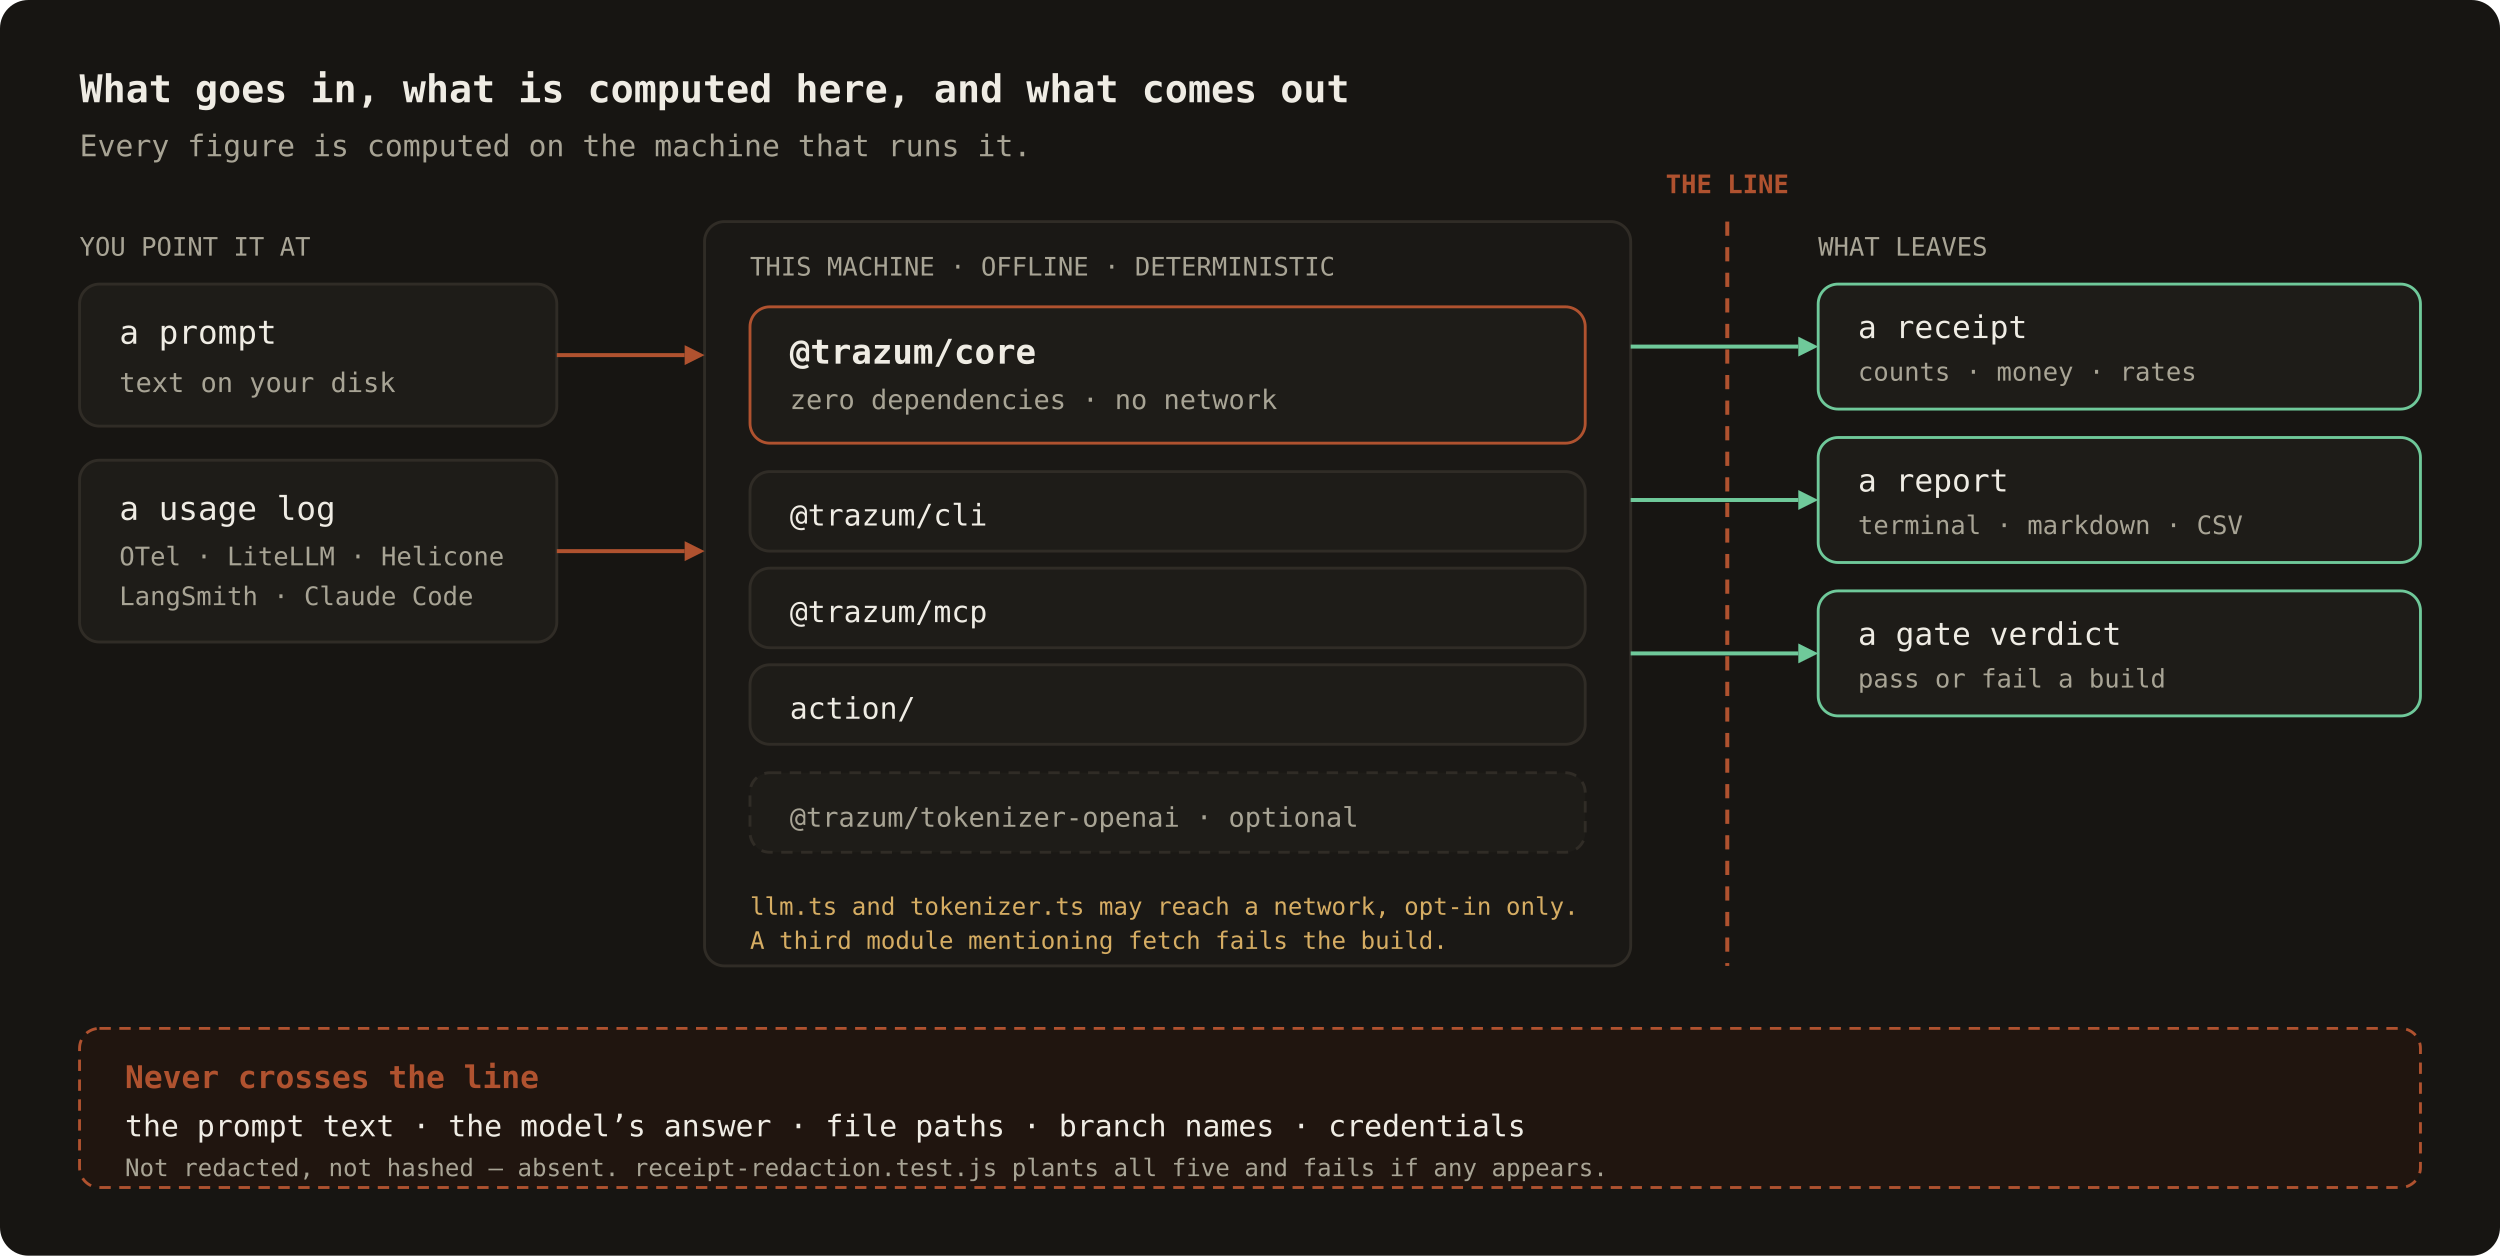
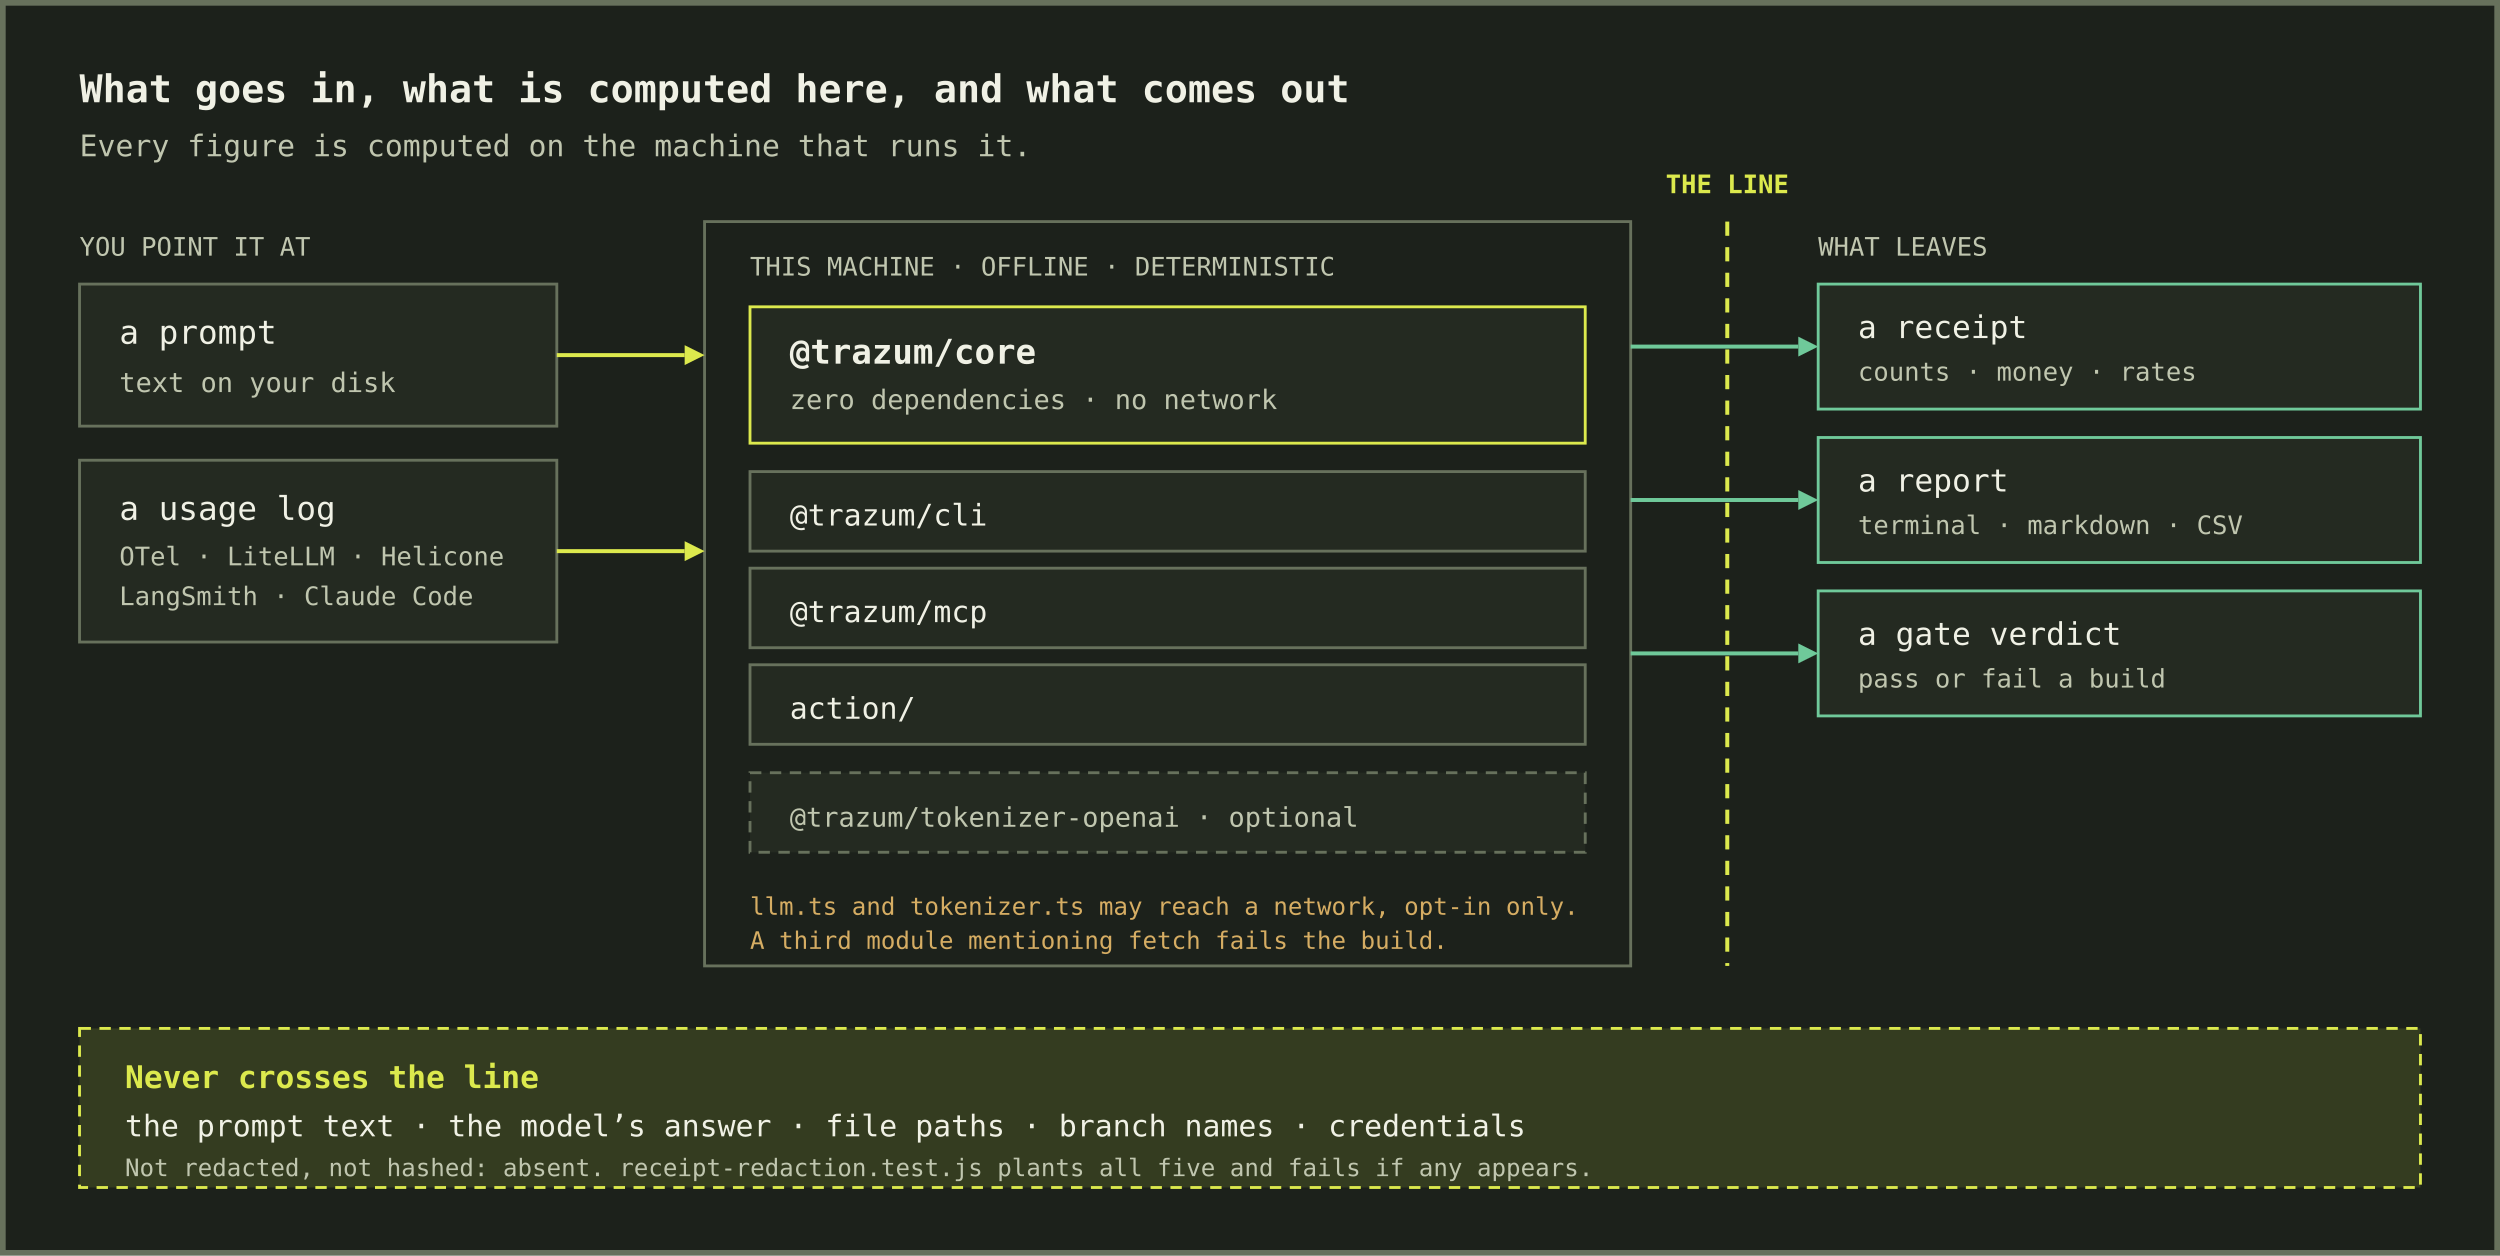
<svg xmlns="http://www.w3.org/2000/svg" width="880" height="442" viewBox="0 0 880 442" role="img">
-   <rect width="880" height="442" rx="10" fill="#171512" />
-   <text x="28" y="36" font-family="ui-monospace,SFMono-Regular,Menlo,Consolas,monospace" font-size="13.5" fill="#efece4" font-weight="700" text-anchor="start">What goes in, what is computed here, and what comes out</text>
-   <text x="28" y="55" font-family="ui-monospace,SFMono-Regular,Menlo,Consolas,monospace" font-size="10.5" fill="#a8a495" font-weight="400" text-anchor="start">Every figure is computed on the machine that runs it.</text>
-   <text x="28" y="90" font-family="ui-monospace,SFMono-Regular,Menlo,Consolas,monospace" font-size="9" fill="#a8a495" font-weight="400" text-anchor="start">YOU POINT IT AT</text>
-   <rect x="28" y="100" width="168" height="50" rx="7" fill="#1e1c18" stroke="#302c26" stroke-width="1" />
-   <text x="42" y="121" font-family="ui-monospace,SFMono-Regular,Menlo,Consolas,monospace" font-size="11.5" fill="#efece4" font-weight="400" text-anchor="start">a prompt</text>
-   <text x="42" y="138" font-family="ui-monospace,SFMono-Regular,Menlo,Consolas,monospace" font-size="9.5" fill="#a8a495" font-weight="400" text-anchor="start">text on your disk</text>
-   <rect x="28" y="162" width="168" height="64" rx="7" fill="#1e1c18" stroke="#302c26" stroke-width="1" />
-   <text x="42" y="183" font-family="ui-monospace,SFMono-Regular,Menlo,Consolas,monospace" font-size="11.5" fill="#efece4" font-weight="400" text-anchor="start">a usage log</text>
-   <text x="42" y="199" font-family="ui-monospace,SFMono-Regular,Menlo,Consolas,monospace" font-size="9" fill="#a8a495" font-weight="400" text-anchor="start">OTel · LiteLLM · Helicone</text>
-   <text x="42" y="213" font-family="ui-monospace,SFMono-Regular,Menlo,Consolas,monospace" font-size="9" fill="#a8a495" font-weight="400" text-anchor="start">LangSmith · Claude Code</text>
-   <rect x="248" y="78" width="326" height="262" rx="7" fill="#1a1815" stroke="#302c26" stroke-width="1" />
-   <text x="264" y="97" font-family="ui-monospace,SFMono-Regular,Menlo,Consolas,monospace" font-size="9" fill="#a8a495" font-weight="400" text-anchor="start">THIS MACHINE · OFFLINE · DETERMINISTIC</text>
-   <rect x="264" y="108" width="294" height="48" rx="7" fill="#1e1c18" stroke="#b0522f" stroke-width="1" />
-   <text x="278" y="128" font-family="ui-monospace,SFMono-Regular,Menlo,Consolas,monospace" font-size="12" fill="#efece4" font-weight="700" text-anchor="start">@trazum/core</text>
-   <text x="278" y="144" font-family="ui-monospace,SFMono-Regular,Menlo,Consolas,monospace" font-size="9.5" fill="#a8a495" font-weight="400" text-anchor="start">zero dependencies · no network</text>
-   <rect x="264" y="166" width="294" height="28" rx="7" fill="#1e1c18" stroke="#302c26" stroke-width="1" />
-   <text x="278" y="185" font-family="ui-monospace,SFMono-Regular,Menlo,Consolas,monospace" font-size="10.5" fill="#efece4" font-weight="400" text-anchor="start">@trazum/cli</text>
-   <rect x="264" y="200" width="294" height="28" rx="7" fill="#1e1c18" stroke="#302c26" stroke-width="1" />
-   <text x="278" y="219" font-family="ui-monospace,SFMono-Regular,Menlo,Consolas,monospace" font-size="10.5" fill="#efece4" font-weight="400" text-anchor="start">@trazum/mcp</text>
-   <rect x="264" y="234" width="294" height="28" rx="7" fill="#1e1c18" stroke="#302c26" stroke-width="1" />
-   <text x="278" y="253" font-family="ui-monospace,SFMono-Regular,Menlo,Consolas,monospace" font-size="10.5" fill="#efece4" font-weight="400" text-anchor="start">action/</text>
-   <rect x="264" y="272" width="294" height="28" rx="7" fill="#1e1c18" stroke="#302c26" stroke-dasharray="4 3" stroke-width="1" />
-   <text x="278" y="291" font-family="ui-monospace,SFMono-Regular,Menlo,Consolas,monospace" font-size="9.5" fill="#a8a495" font-weight="400" text-anchor="start">@trazum/tokenizer-openai  ·  optional</text>
+   <rect x="1" y="1" width="878" height="440" fill="#1c211b" stroke="#67715c" stroke-width="2" />
+   <text x="28" y="36" font-family="ui-monospace,SFMono-Regular,Menlo,Consolas,monospace" font-size="13.5" fill="#f0f1e5" font-weight="700" text-anchor="start">What goes in, what is computed here, and what comes out</text>
+   <text x="28" y="55" font-family="ui-monospace,SFMono-Regular,Menlo,Consolas,monospace" font-size="10.5" fill="#c0c6af" font-weight="400" text-anchor="start">Every figure is computed on the machine that runs it.</text>
+   <text x="28" y="90" font-family="ui-monospace,SFMono-Regular,Menlo,Consolas,monospace" font-size="9" fill="#c0c6af" font-weight="400" text-anchor="start">YOU POINT IT AT</text>
+   <rect x="28" y="100" width="168" height="50" fill="#242a21" stroke="#67715c" stroke-width="1" />
+   <text x="42" y="121" font-family="ui-monospace,SFMono-Regular,Menlo,Consolas,monospace" font-size="11.5" fill="#f0f1e5" font-weight="400" text-anchor="start">a prompt</text>
+   <text x="42" y="138" font-family="ui-monospace,SFMono-Regular,Menlo,Consolas,monospace" font-size="9.5" fill="#c0c6af" font-weight="400" text-anchor="start">text on your disk</text>
+   <rect x="28" y="162" width="168" height="64" fill="#242a21" stroke="#67715c" stroke-width="1" />
+   <text x="42" y="183" font-family="ui-monospace,SFMono-Regular,Menlo,Consolas,monospace" font-size="11.5" fill="#f0f1e5" font-weight="400" text-anchor="start">a usage log</text>
+   <text x="42" y="199" font-family="ui-monospace,SFMono-Regular,Menlo,Consolas,monospace" font-size="9" fill="#c0c6af" font-weight="400" text-anchor="start">OTel · LiteLLM · Helicone</text>
+   <text x="42" y="213" font-family="ui-monospace,SFMono-Regular,Menlo,Consolas,monospace" font-size="9" fill="#c0c6af" font-weight="400" text-anchor="start">LangSmith · Claude Code</text>
+   <rect x="248" y="78" width="326" height="262" fill="#1c211b" stroke="#67715c" stroke-width="1" />
+   <text x="264" y="97" font-family="ui-monospace,SFMono-Regular,Menlo,Consolas,monospace" font-size="9" fill="#c0c6af" font-weight="400" text-anchor="start">THIS MACHINE · OFFLINE · DETERMINISTIC</text>
+   <rect x="264" y="108" width="294" height="48" fill="#242a21" stroke="#dce94d" stroke-width="1" />
+   <text x="278" y="128" font-family="ui-monospace,SFMono-Regular,Menlo,Consolas,monospace" font-size="12" fill="#f0f1e5" font-weight="700" text-anchor="start">@trazum/core</text>
+   <text x="278" y="144" font-family="ui-monospace,SFMono-Regular,Menlo,Consolas,monospace" font-size="9.5" fill="#c0c6af" font-weight="400" text-anchor="start">zero dependencies · no network</text>
+   <rect x="264" y="166" width="294" height="28" fill="#242a21" stroke="#67715c" stroke-width="1" />
+   <text x="278" y="185" font-family="ui-monospace,SFMono-Regular,Menlo,Consolas,monospace" font-size="10.5" fill="#f0f1e5" font-weight="400" text-anchor="start">@trazum/cli</text>
+   <rect x="264" y="200" width="294" height="28" fill="#242a21" stroke="#67715c" stroke-width="1" />
+   <text x="278" y="219" font-family="ui-monospace,SFMono-Regular,Menlo,Consolas,monospace" font-size="10.5" fill="#f0f1e5" font-weight="400" text-anchor="start">@trazum/mcp</text>
+   <rect x="264" y="234" width="294" height="28" fill="#242a21" stroke="#67715c" stroke-width="1" />
+   <text x="278" y="253" font-family="ui-monospace,SFMono-Regular,Menlo,Consolas,monospace" font-size="10.5" fill="#f0f1e5" font-weight="400" text-anchor="start">action/</text>
+   <rect x="264" y="272" width="294" height="28" fill="#242a21" stroke="#67715c" stroke-dasharray="4 3" stroke-width="1" />
+   <text x="278" y="291" font-family="ui-monospace,SFMono-Regular,Menlo,Consolas,monospace" font-size="9.5" fill="#c0c6af" font-weight="400" text-anchor="start">@trazum/tokenizer-openai  ·  optional</text>
  <text x="264" y="322" font-family="ui-monospace,SFMono-Regular,Menlo,Consolas,monospace" font-size="8.5" fill="#d6ad63" font-weight="400" text-anchor="start">llm.ts and tokenizer.ts may reach a network, opt-in only.</text>
  <text x="264" y="334" font-family="ui-monospace,SFMono-Regular,Menlo,Consolas,monospace" font-size="8.5" fill="#d6ad63" font-weight="400" text-anchor="start">A third module mentioning fetch fails the build.</text>
-   <line x1="608" y1="78" x2="608" y2="340" stroke="#b0522f" stroke-width="1.4" stroke-dasharray="5 4" />
-   <text x="608" y="68" font-family="ui-monospace,SFMono-Regular,Menlo,Consolas,monospace" font-size="9" fill="#b0522f" font-weight="700" text-anchor="middle">THE LINE</text>
-   <text x="640" y="90" font-family="ui-monospace,SFMono-Regular,Menlo,Consolas,monospace" font-size="9" fill="#a8a495" font-weight="400" text-anchor="start">WHAT LEAVES</text>
-   <rect x="640" y="100" width="212" height="44" rx="7" fill="#1e1c18" stroke="#6fc99a" stroke-width="1" />
-   <text x="654" y="119" font-family="ui-monospace,SFMono-Regular,Menlo,Consolas,monospace" font-size="11" fill="#efece4" font-weight="400" text-anchor="start">a receipt</text>
-   <text x="654" y="134" font-family="ui-monospace,SFMono-Regular,Menlo,Consolas,monospace" font-size="9" fill="#a8a495" font-weight="400" text-anchor="start">counts · money · rates</text>
+   <line x1="608" y1="78" x2="608" y2="340" stroke="#dce94d" stroke-width="1.4" stroke-dasharray="5 4" />
+   <text x="608" y="68" font-family="ui-monospace,SFMono-Regular,Menlo,Consolas,monospace" font-size="9" fill="#dce94d" font-weight="700" text-anchor="middle">THE LINE</text>
+   <text x="640" y="90" font-family="ui-monospace,SFMono-Regular,Menlo,Consolas,monospace" font-size="9" fill="#c0c6af" font-weight="400" text-anchor="start">WHAT LEAVES</text>
+   <rect x="640" y="100" width="212" height="44" fill="#242a21" stroke="#6fc99a" stroke-width="1" />
+   <text x="654" y="119" font-family="ui-monospace,SFMono-Regular,Menlo,Consolas,monospace" font-size="11" fill="#f0f1e5" font-weight="400" text-anchor="start">a receipt</text>
+   <text x="654" y="134" font-family="ui-monospace,SFMono-Regular,Menlo,Consolas,monospace" font-size="9" fill="#c0c6af" font-weight="400" text-anchor="start">counts · money · rates</text>
  <line x1="574" y1="122" x2="633" y2="122" stroke="#6fc99a" stroke-width="1.4" />
  <path d="M640 122 L633 118.5 L633 125.5 Z" fill="#6fc99a" />
-   <rect x="640" y="154" width="212" height="44" rx="7" fill="#1e1c18" stroke="#6fc99a" stroke-width="1" />
-   <text x="654" y="173" font-family="ui-monospace,SFMono-Regular,Menlo,Consolas,monospace" font-size="11" fill="#efece4" font-weight="400" text-anchor="start">a report</text>
-   <text x="654" y="188" font-family="ui-monospace,SFMono-Regular,Menlo,Consolas,monospace" font-size="9" fill="#a8a495" font-weight="400" text-anchor="start">terminal · markdown · CSV</text>
+   <rect x="640" y="154" width="212" height="44" fill="#242a21" stroke="#6fc99a" stroke-width="1" />
+   <text x="654" y="173" font-family="ui-monospace,SFMono-Regular,Menlo,Consolas,monospace" font-size="11" fill="#f0f1e5" font-weight="400" text-anchor="start">a report</text>
+   <text x="654" y="188" font-family="ui-monospace,SFMono-Regular,Menlo,Consolas,monospace" font-size="9" fill="#c0c6af" font-weight="400" text-anchor="start">terminal · markdown · CSV</text>
  <line x1="574" y1="176" x2="633" y2="176" stroke="#6fc99a" stroke-width="1.4" />
  <path d="M640 176 L633 172.5 L633 179.5 Z" fill="#6fc99a" />
-   <rect x="640" y="208" width="212" height="44" rx="7" fill="#1e1c18" stroke="#6fc99a" stroke-width="1" />
-   <text x="654" y="227" font-family="ui-monospace,SFMono-Regular,Menlo,Consolas,monospace" font-size="11" fill="#efece4" font-weight="400" text-anchor="start">a gate verdict</text>
-   <text x="654" y="242" font-family="ui-monospace,SFMono-Regular,Menlo,Consolas,monospace" font-size="9" fill="#a8a495" font-weight="400" text-anchor="start">pass or fail a build</text>
+   <rect x="640" y="208" width="212" height="44" fill="#242a21" stroke="#6fc99a" stroke-width="1" />
+   <text x="654" y="227" font-family="ui-monospace,SFMono-Regular,Menlo,Consolas,monospace" font-size="11" fill="#f0f1e5" font-weight="400" text-anchor="start">a gate verdict</text>
+   <text x="654" y="242" font-family="ui-monospace,SFMono-Regular,Menlo,Consolas,monospace" font-size="9" fill="#c0c6af" font-weight="400" text-anchor="start">pass or fail a build</text>
  <line x1="574" y1="230" x2="633" y2="230" stroke="#6fc99a" stroke-width="1.4" />
  <path d="M640 230 L633 226.5 L633 233.5 Z" fill="#6fc99a" />
-   <line x1="196" y1="125" x2="241" y2="125" stroke="#b0522f" stroke-width="1.4" />
-   <path d="M248 125 L241 121.5 L241 128.5 Z" fill="#b0522f" />
-   <line x1="196" y1="194" x2="241" y2="194" stroke="#b0522f" stroke-width="1.4" />
-   <path d="M248 194 L241 190.5 L241 197.5 Z" fill="#b0522f" />
-   <rect x="28" y="362" width="824" height="56" rx="7" fill="#20150f" stroke="#b0522f" stroke-dasharray="4 3" stroke-width="1" />
-   <text x="44" y="383" font-family="ui-monospace,SFMono-Regular,Menlo,Consolas,monospace" font-size="11" fill="#b0522f" font-weight="700" text-anchor="start">Never crosses the line</text>
-   <text x="44" y="400" font-family="ui-monospace,SFMono-Regular,Menlo,Consolas,monospace" font-size="10.5" fill="#efece4" font-weight="400" text-anchor="start">the prompt text · the model’s answer · file paths · branch names · credentials</text>
-   <text x="44" y="414" font-family="ui-monospace,SFMono-Regular,Menlo,Consolas,monospace" font-size="8.5" fill="#a8a495" font-weight="400" text-anchor="start">Not redacted, not hashed — absent. receipt-redaction.test.js plants all five and fails if any appears.</text>
+   <line x1="196" y1="125" x2="241" y2="125" stroke="#dce94d" stroke-width="1.4" />
+   <path d="M248 125 L241 121.5 L241 128.5 Z" fill="#dce94d" />
+   <line x1="196" y1="194" x2="241" y2="194" stroke="#dce94d" stroke-width="1.4" />
+   <path d="M248 194 L241 190.5 L241 197.5 Z" fill="#dce94d" />
+   <rect x="28" y="362" width="824" height="56" fill="#343c20" stroke="#dce94d" stroke-dasharray="4 3" stroke-width="1" />
+   <text x="44" y="383" font-family="ui-monospace,SFMono-Regular,Menlo,Consolas,monospace" font-size="11" fill="#dce94d" font-weight="700" text-anchor="start">Never crosses the line</text>
+   <text x="44" y="400" font-family="ui-monospace,SFMono-Regular,Menlo,Consolas,monospace" font-size="10.5" fill="#f0f1e5" font-weight="400" text-anchor="start">the prompt text · the model’s answer · file paths · branch names · credentials</text>
+   <text x="44" y="414" font-family="ui-monospace,SFMono-Regular,Menlo,Consolas,monospace" font-size="8.5" fill="#c0c6af" font-weight="400" text-anchor="start">Not redacted, not hashed: absent. receipt-redaction.test.js plants all five and fails if any appears.</text>
</svg>
